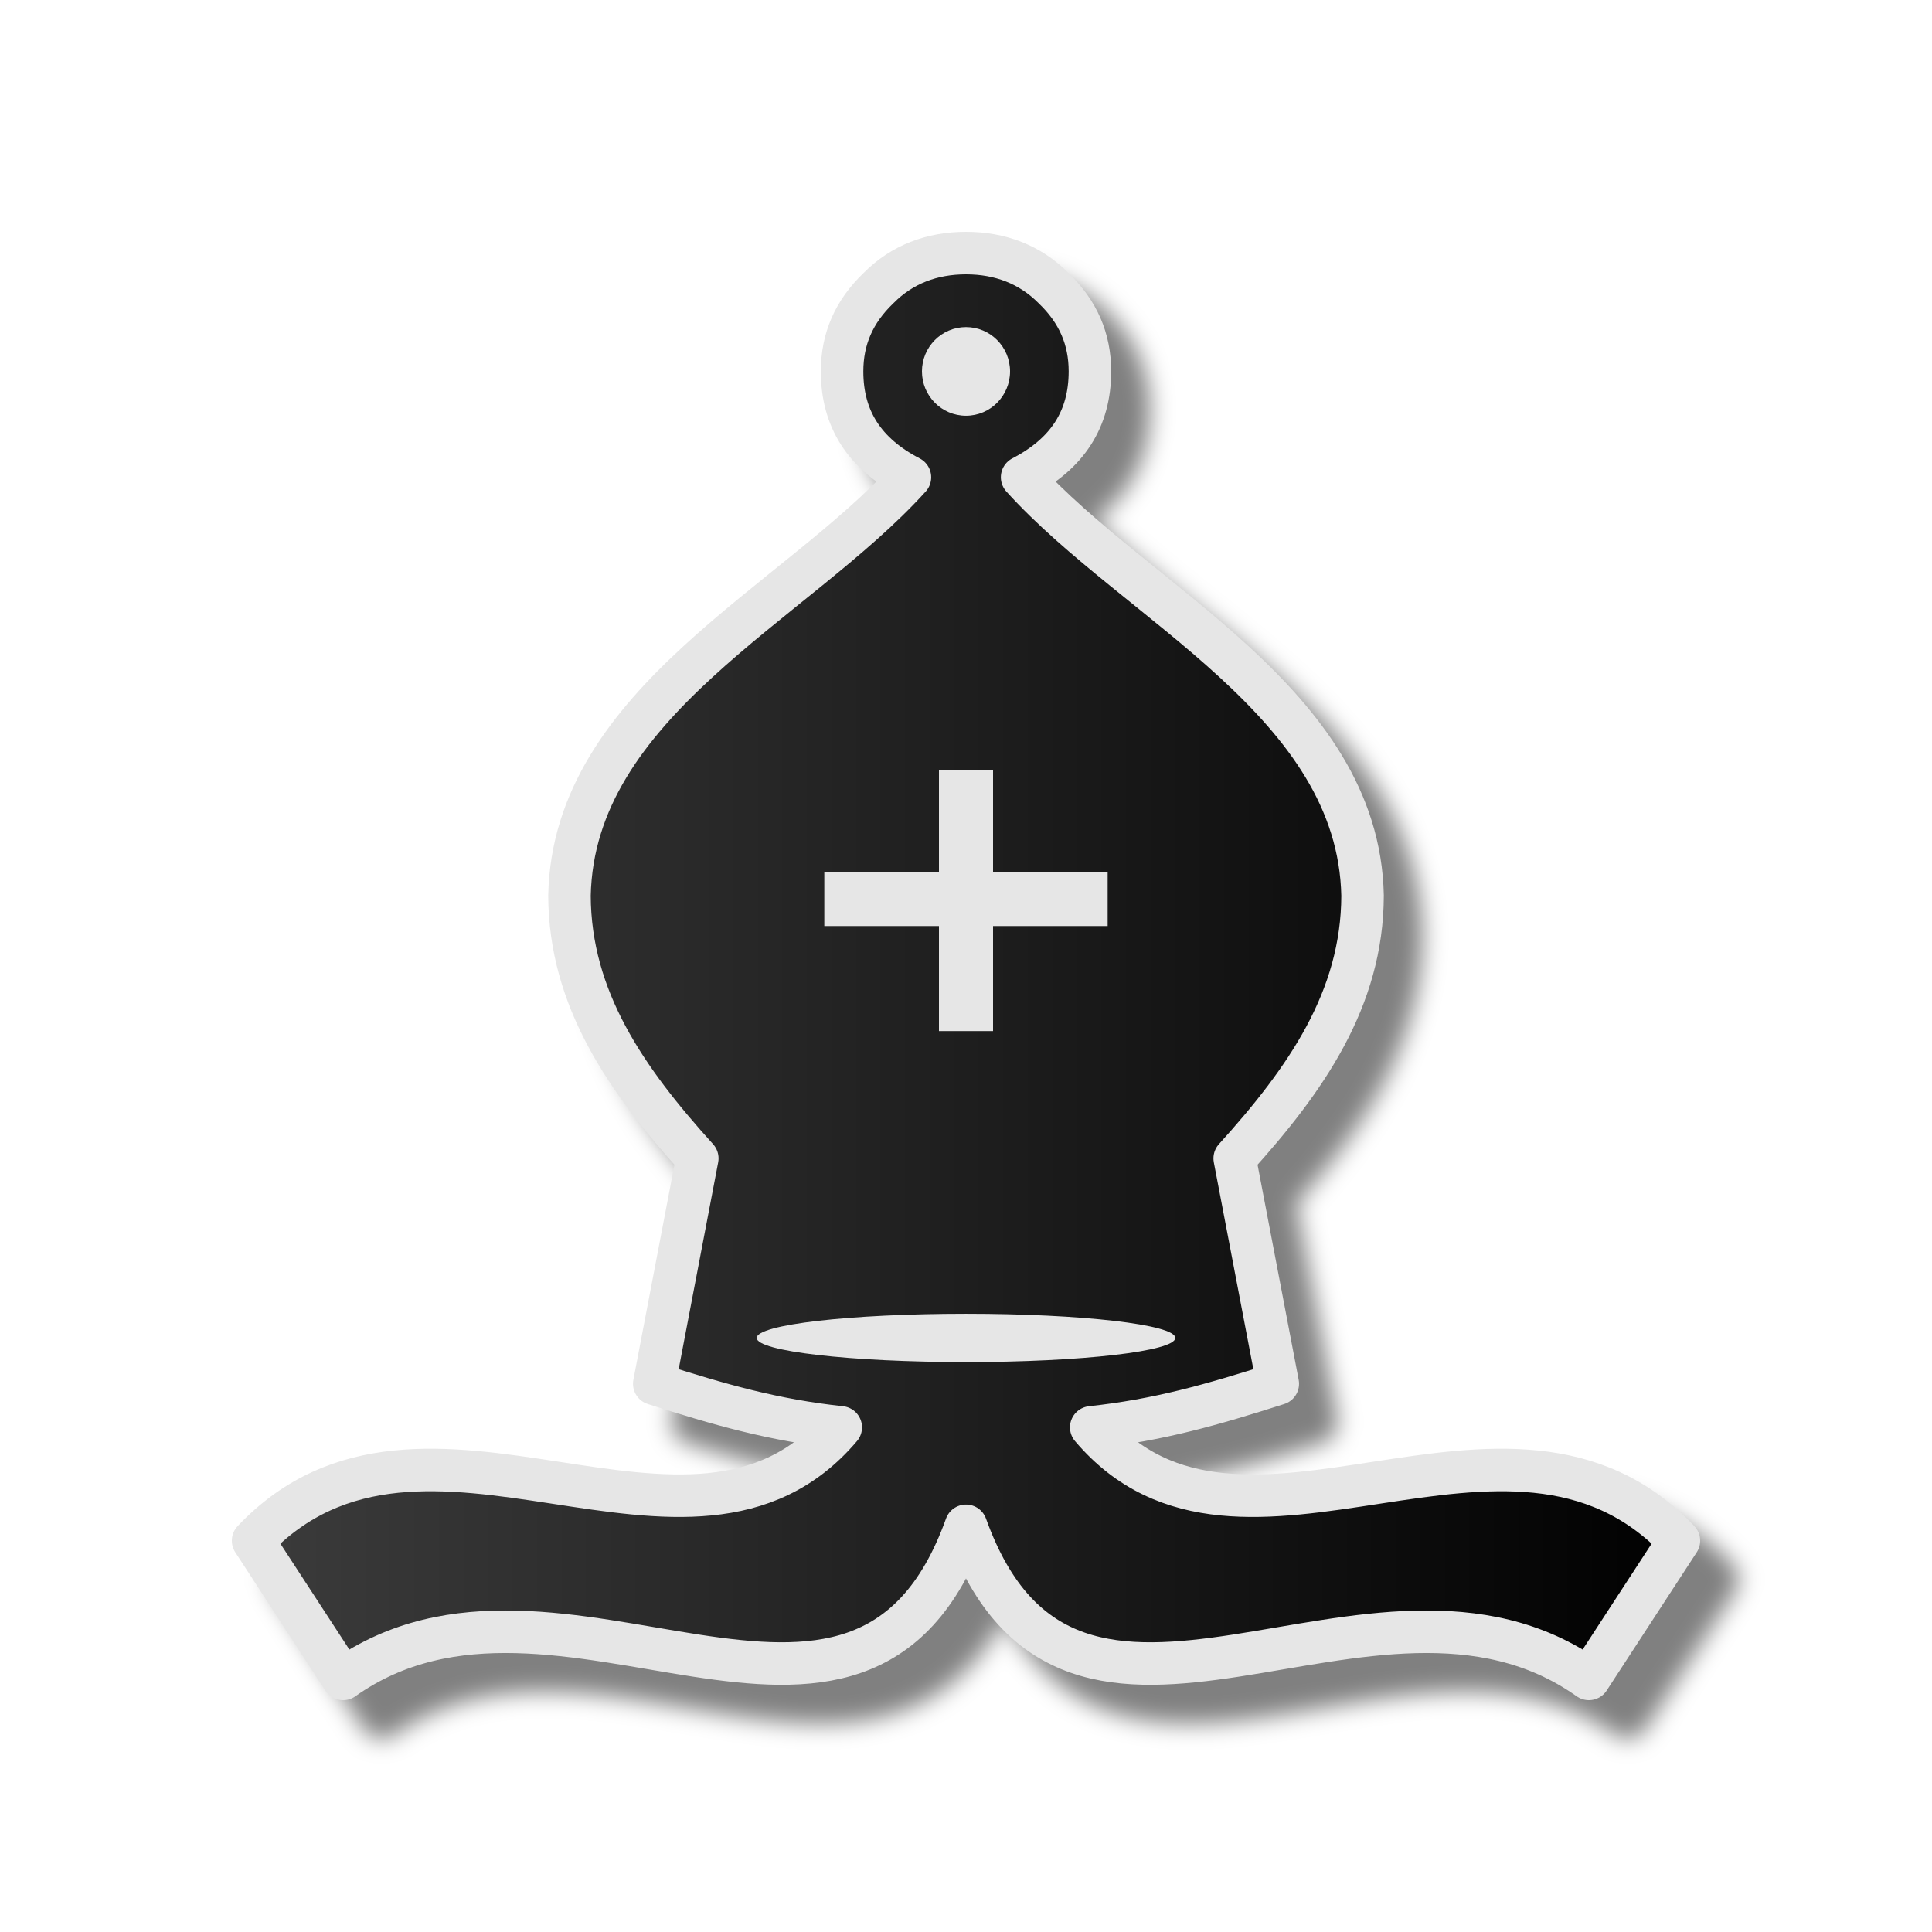
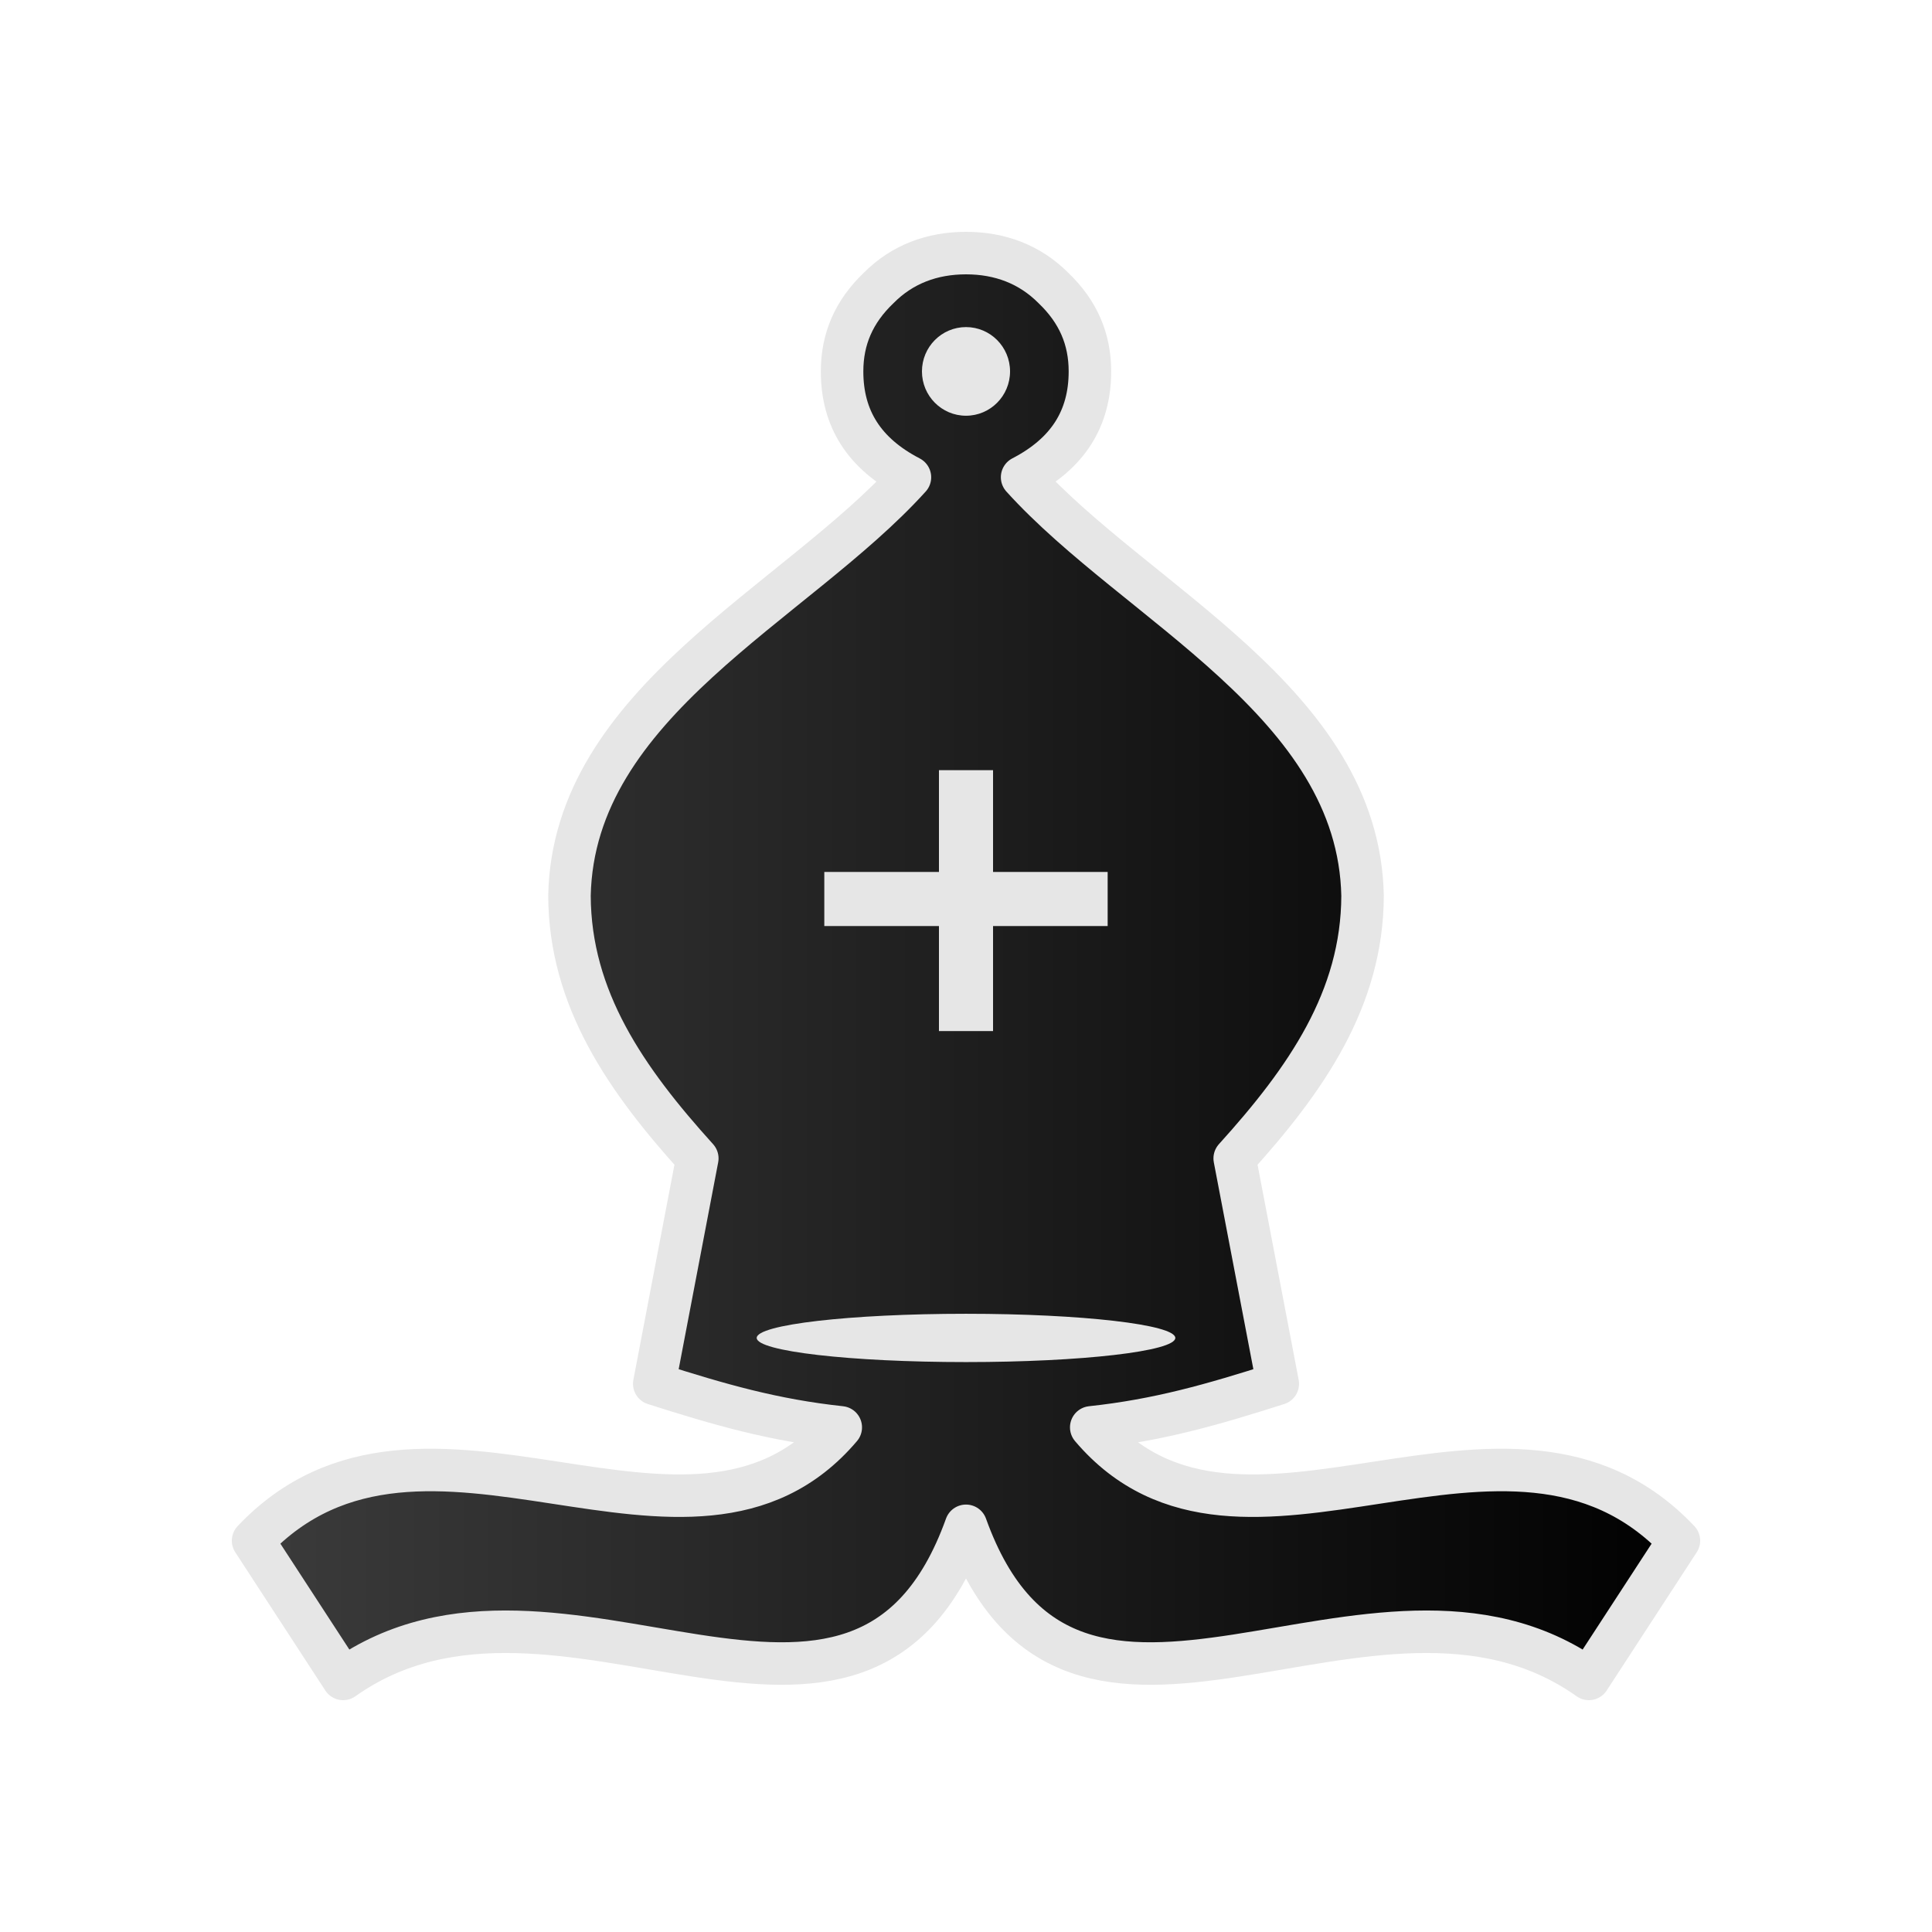
<svg xmlns="http://www.w3.org/2000/svg" width="50mm" height="50mm" clip-rule="evenodd" fill-rule="evenodd" image-rendering="optimizeQuality" shape-rendering="geometricPrecision" text-rendering="geometricPrecision" viewBox="0 0 50 50">
  <defs>
    <linearGradient id="a" x1="13197" x2="13341" y1="-9591.1" y2="-9591.1" gradientTransform="translate(-3485.7 2562.6) scale(.26458)" gradientUnits="userSpaceOnUse">
      <stop stop-color="#3c3c3c" offset="0" />
      <stop offset="1" />
    </linearGradient>
-     <filter id="c" color-interpolation-filters="sRGB">
-       <feGaussianBlur result="blur" stdDeviation="0.01 0.01" />
-     </filter>
-     <filter id="b" color-interpolation-filters="sRGB">
-       <feFlood flood-color="#000" flood-opacity=".498" result="flood" />
-       <feComposite in="flood" in2="SourceGraphic" operator="in" result="composite1" />
-       <feGaussianBlur in="composite1" result="blur" stdDeviation=".3" />
-       <feOffset dx="1" dy="1" result="offset" />
-       <feComposite in="SourceGraphic" in2="offset" result="composite2" />
-     </filter>
  </defs>
-   <path d="M25 6.55c-.878 0-1.654.29-2.261.903-.641.612-.946 1.321-.946 2.159 0 1.225.574 2.127 1.756 2.74-2.97 3.285-8.708 5.821-8.811 10.827.01 2.675 1.466 4.764 3.308 6.8l-1.114 5.833c1.697.542 3.09.942 4.827 1.128-3.882 4.576-10.787-1.74-15.209 2.933l2.33 3.577c5.593-3.962 13.375 3.673 16.12-3.962 2.746 7.635 10.528 0 16.12 3.962l2.33-3.577c-4.422-4.673-11.327 1.643-15.209-2.933 1.738-.186 3.13-.586 4.828-1.128l-1.115-5.833c1.843-2.036 3.302-4.125 3.309-6.8-.103-5.006-5.842-7.542-8.811-10.828 1.181-.612 1.755-1.514 1.755-2.74 0-.837-.304-1.546-.945-2.158-.608-.612-1.384-.903-2.261-.903z" fill="url(#a)" filter="url(#b)" stroke="#e6e6e6" stroke-linejoin="round" stroke-width="1.1" />
-   <ellipse class="st15" transform="matrix(.33232 0 0 .24998 -879.01 102.47)" cx="2720.3" cy="-271.4" rx="16.3" ry="2.5" fill="#e6e6e6" filter="url(#c)" />
+   <path d="M25 6.55c-.878 0-1.654.29-2.261.903-.641.612-.946 1.321-.946 2.159 0 1.225.574 2.127 1.756 2.74-2.97 3.285-8.708 5.821-8.811 10.827.01 2.675 1.466 4.764 3.308 6.8l-1.114 5.833c1.697.542 3.09.942 4.827 1.128-3.882 4.576-10.787-1.74-15.209 2.933l2.33 3.577c5.593-3.962 13.375 3.673 16.12-3.962 2.746 7.635 10.528 0 16.12 3.962l2.33-3.577c-4.422-4.673-11.327 1.643-15.209-2.933 1.738-.186 3.13-.586 4.828-1.128l-1.115-5.833c1.843-2.036 3.302-4.125 3.309-6.8-.103-5.006-5.842-7.542-8.811-10.828 1.181-.612 1.755-1.514 1.755-2.74 0-.837-.304-1.546-.945-2.158-.608-.612-1.384-.903-2.261-.903z" fill="url(#a)" stroke="#e6e6e6" stroke-linejoin="round" stroke-width="1.1" />
+   <ellipse class="st15" transform="matrix(.33232 0 0 .24998 -879.01 102.47)" cx="2720.3" cy="-271.4" rx="16.3" ry="2.5" fill="#e6e6e6" />
  <ellipse class="st15" cx="25" cy="9.612" rx="1.14" ry="1.147" fill="#e6e6e6" />
  <path d="M21.333 23.266h7.333M25 19.932v6.752" fill="none" stroke="#e6e6e6" stroke-width="1.4" />
</svg>
